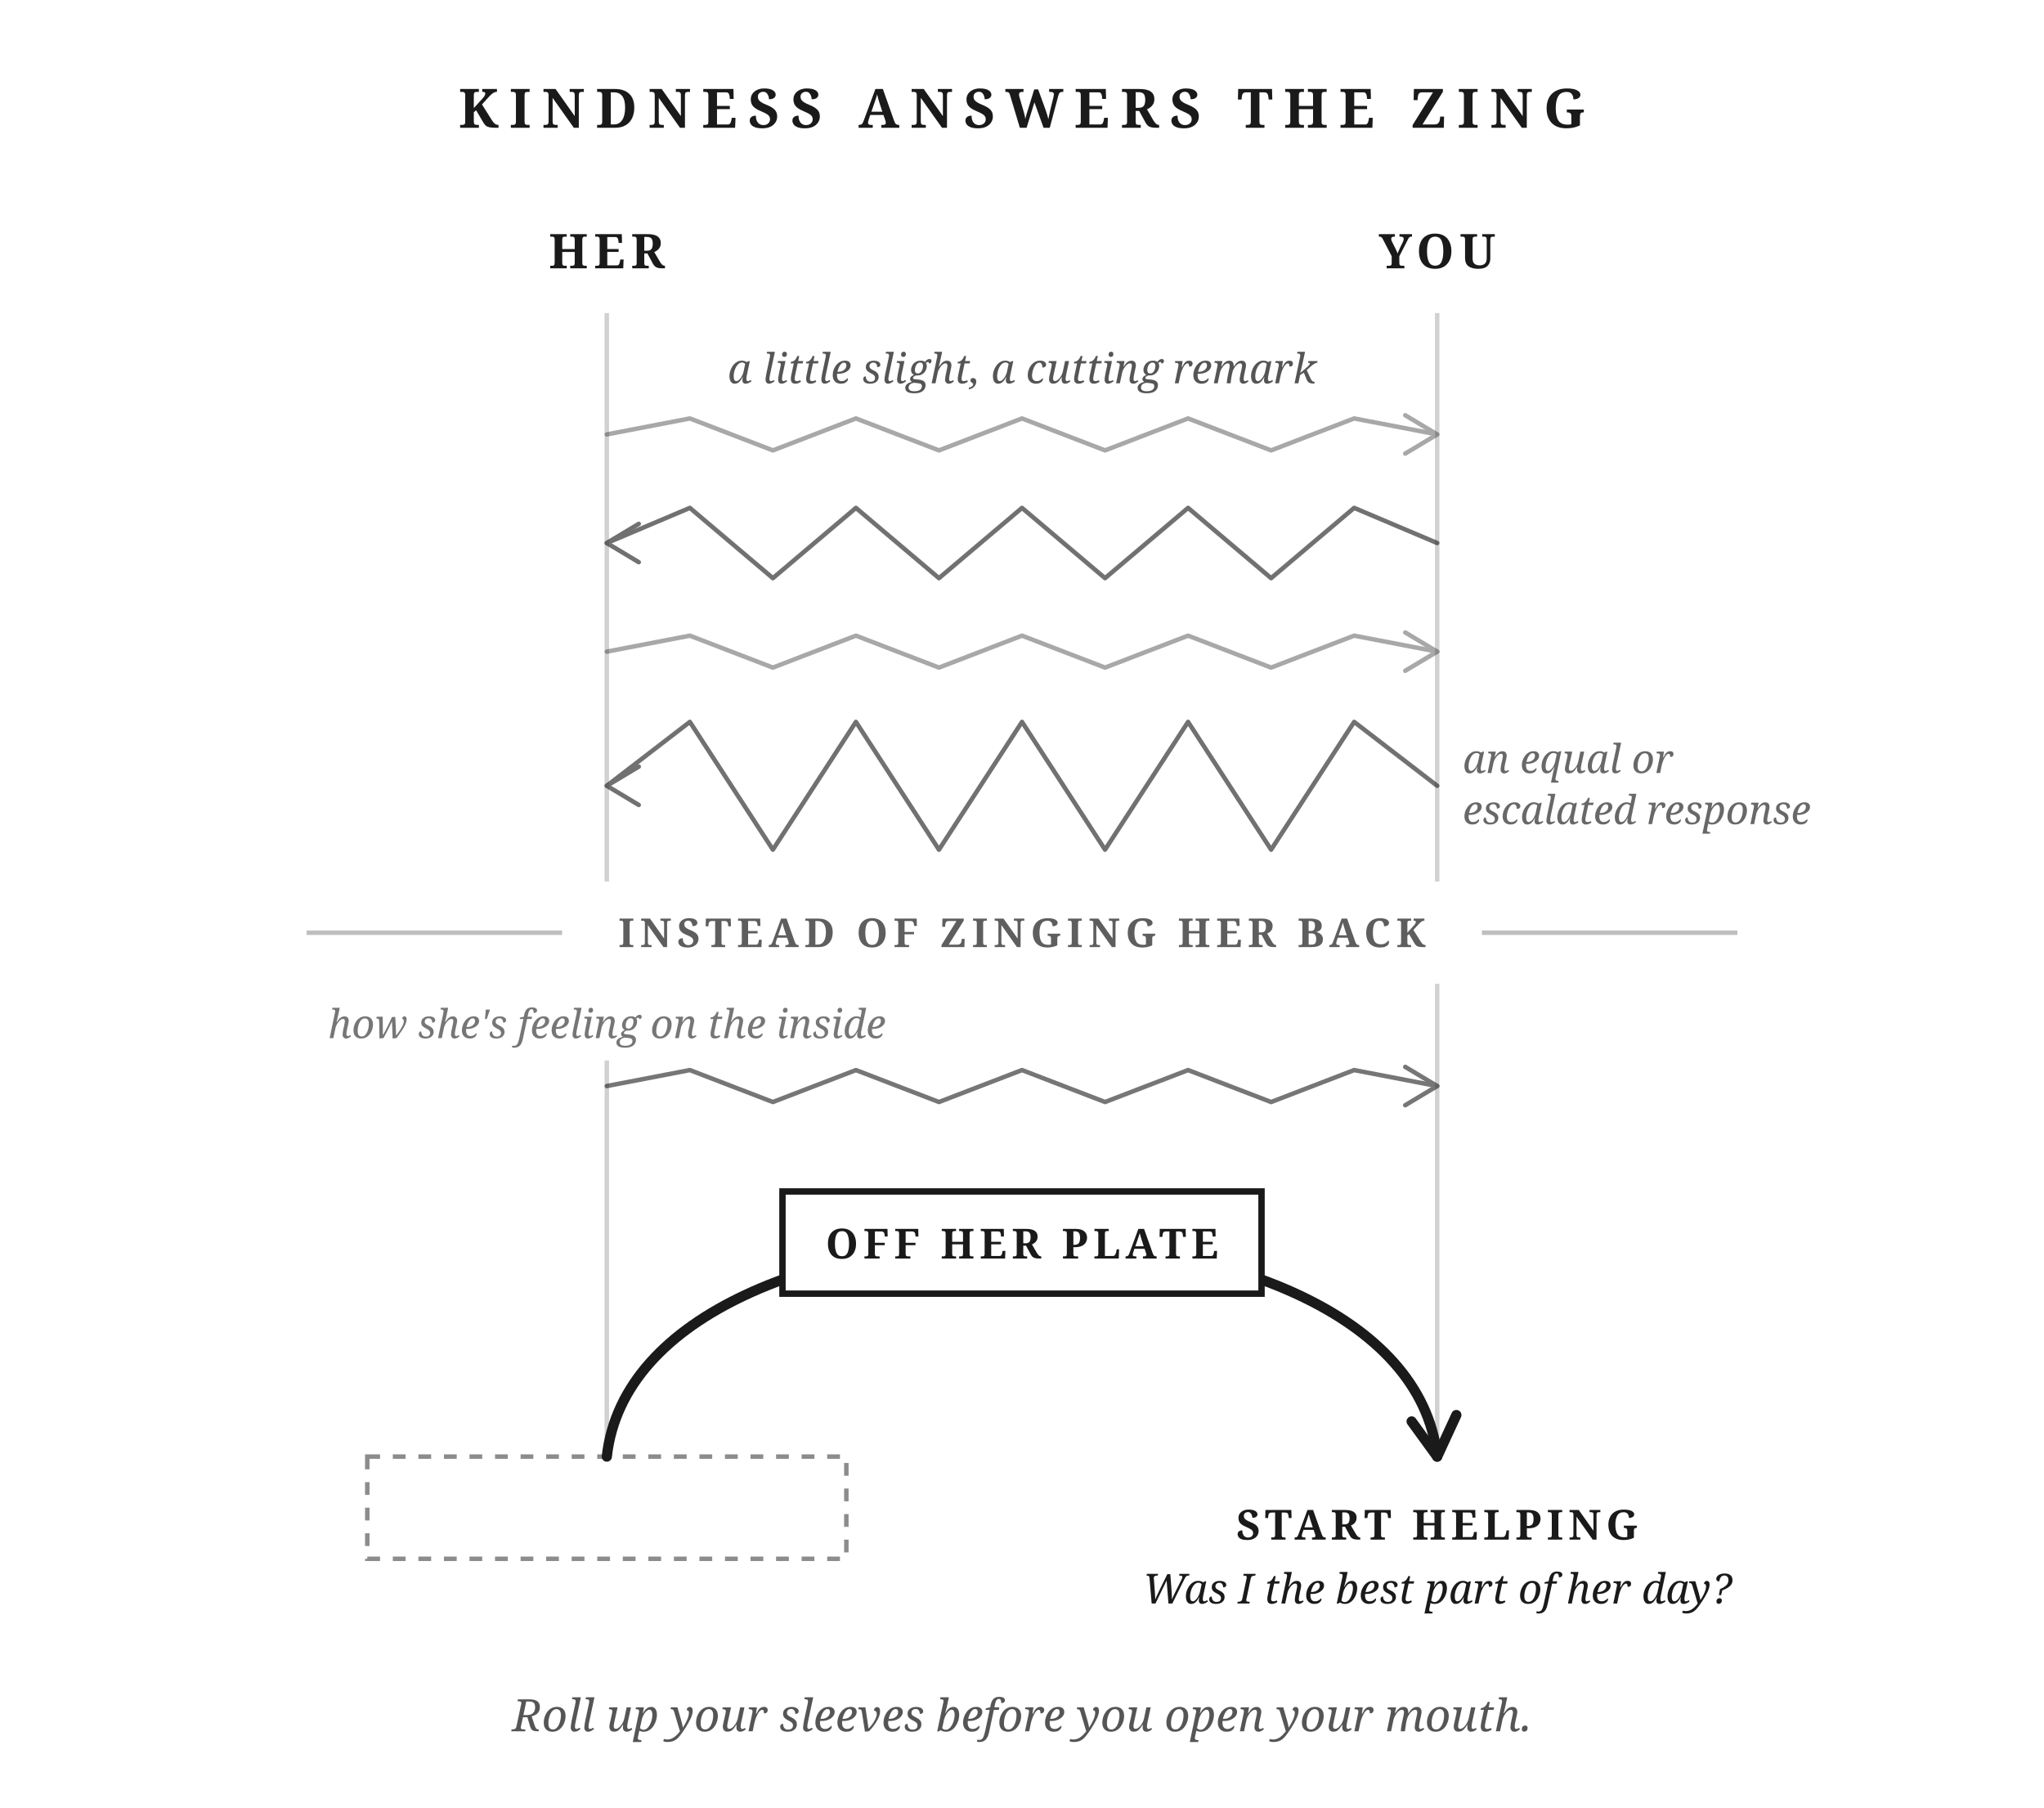
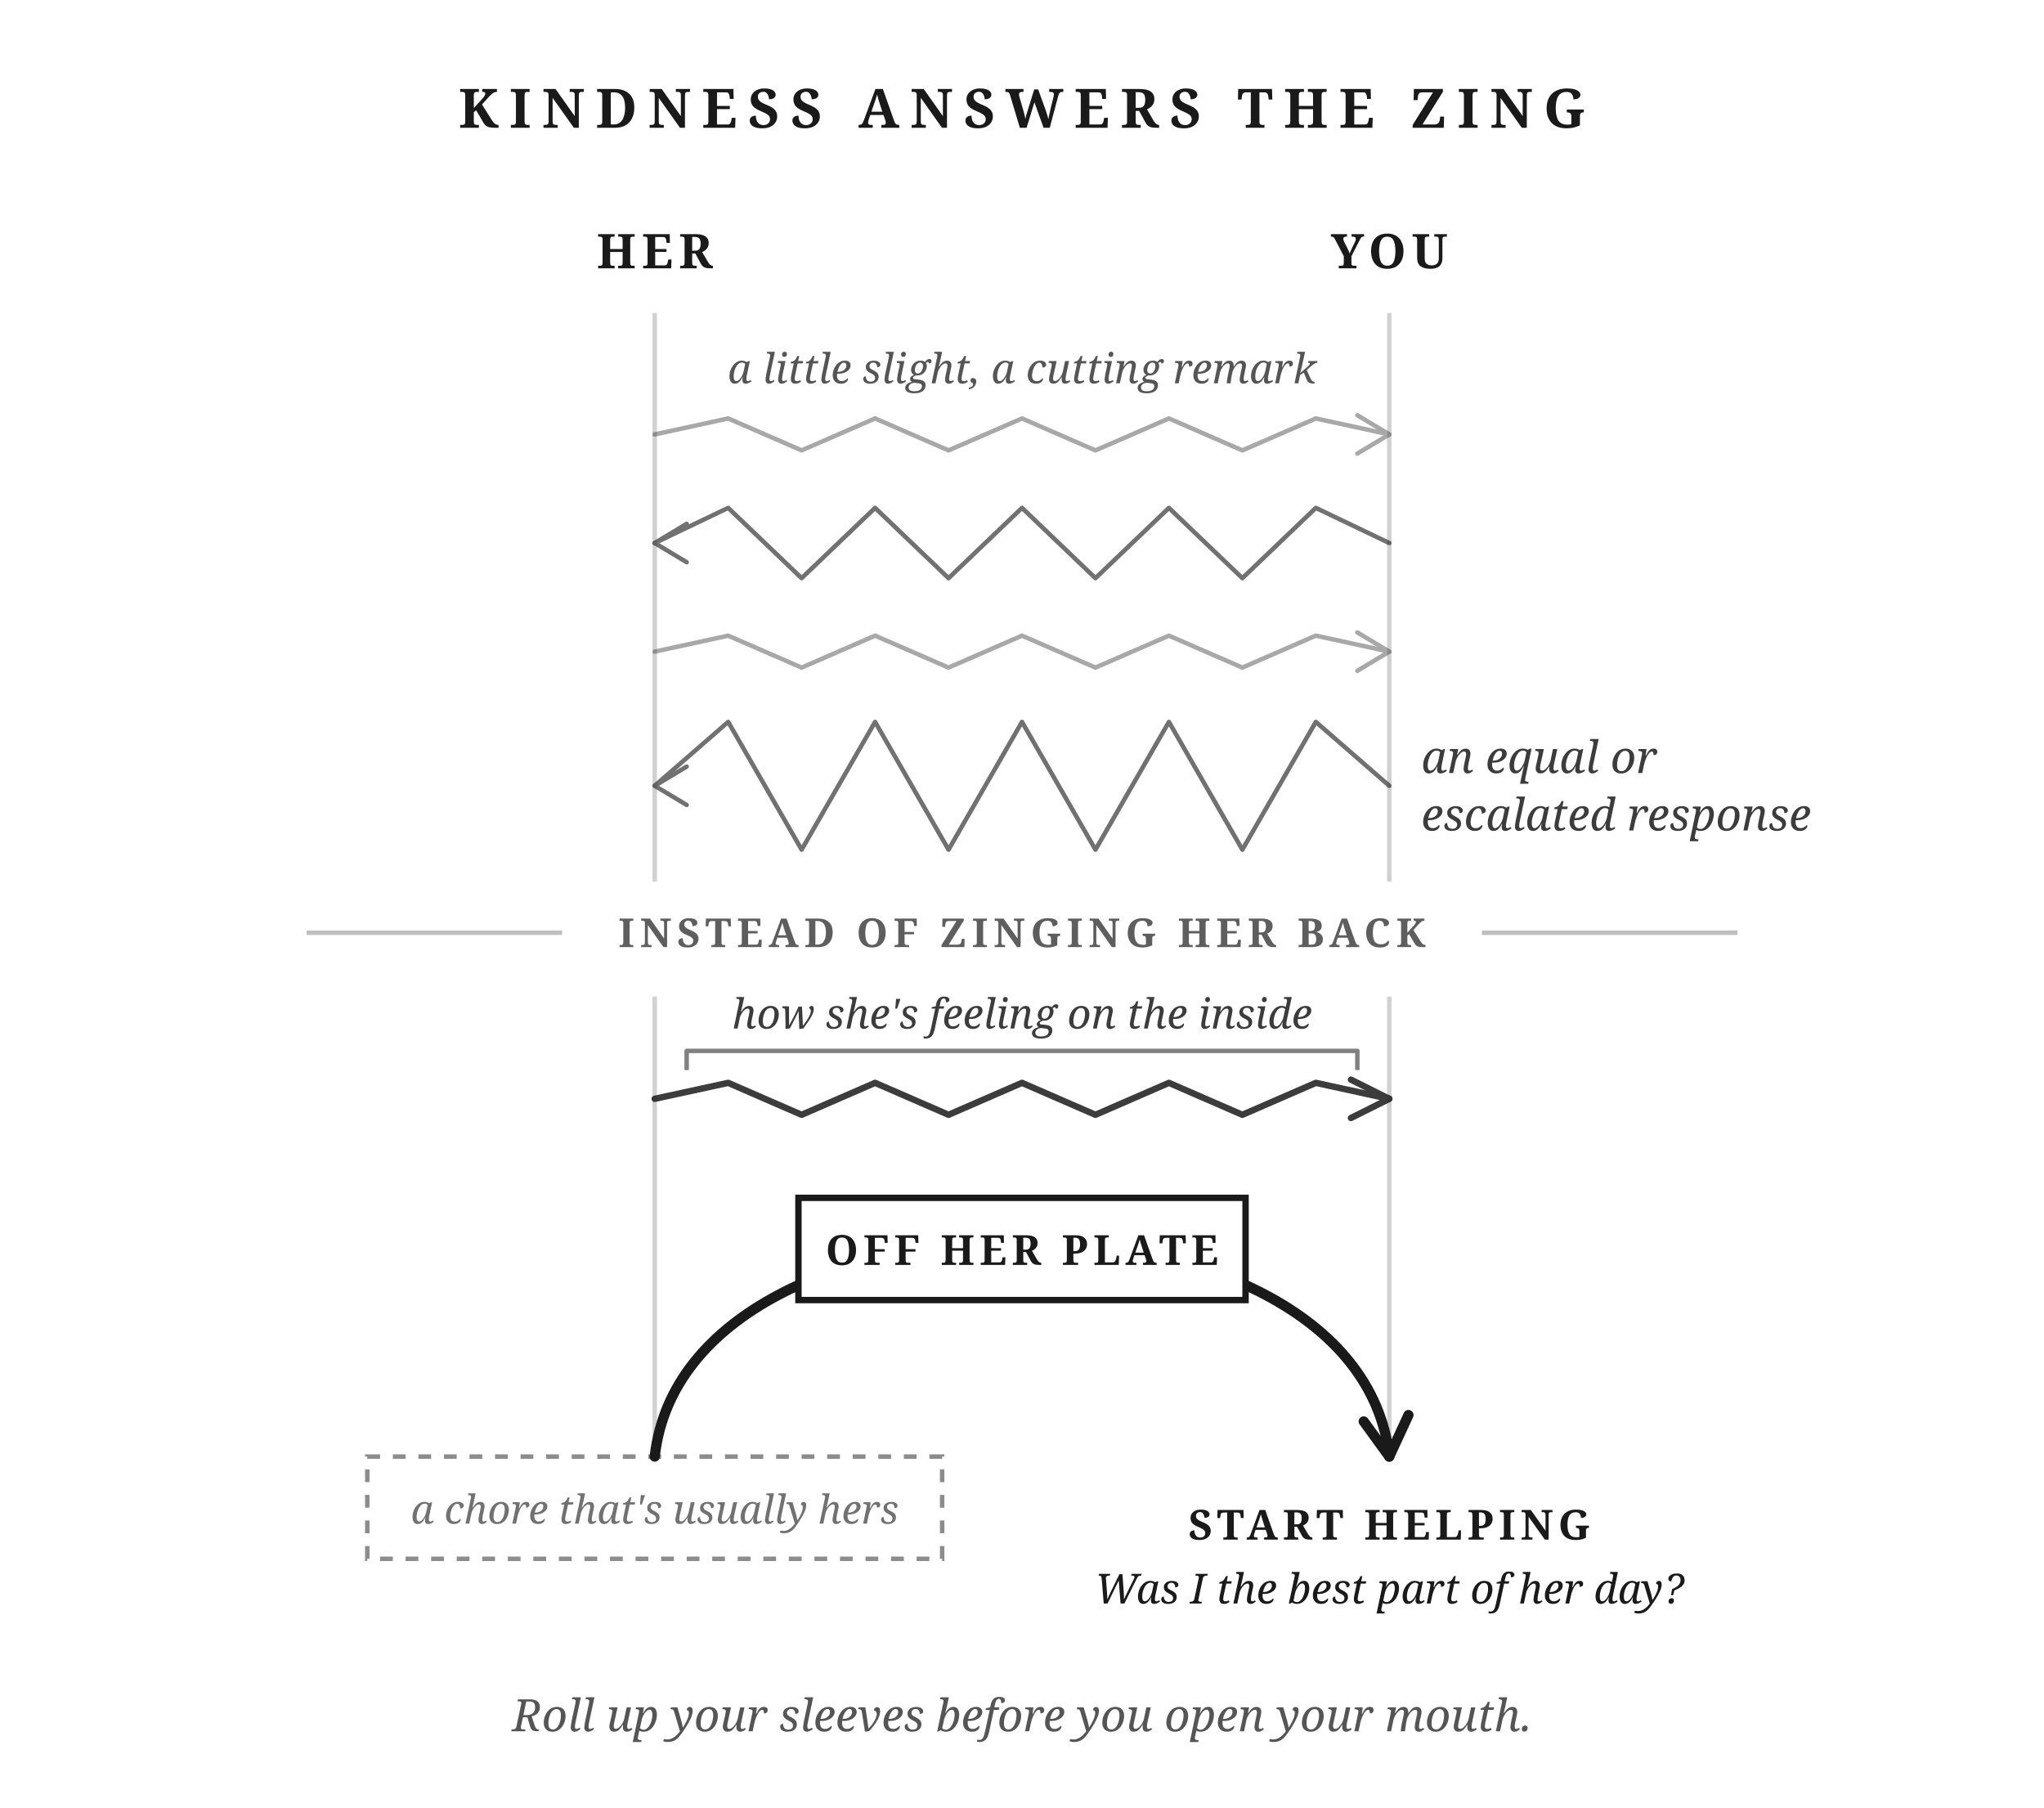
<svg xmlns="http://www.w3.org/2000/svg" viewBox="0 0 640 566" style="color:#1a1a1a" role="img" aria-label="Kindness answers the zing">
  <style>
    .ttl{font:600 17px Georgia,serif;letter-spacing:.20em;text-anchor:middle}
    .lbl{font:600 15px Georgia,serif;letter-spacing:.12em;text-anchor:middle}
    .lbls{font:600 13px Georgia,serif;letter-spacing:.12em;text-anchor:middle}
    .lblr{font:600 12.5px Georgia,serif;letter-spacing:.14em;text-anchor:middle;opacity:.7}
    .cap{font:italic 14px Georgia,serif;text-anchor:middle;opacity:.74}
    .caps{font:italic 13px Georgia,serif;text-anchor:middle;opacity:.74}
-     .capl{font:italic 12.5px Georgia,serif;text-anchor:start;opacity:.66}
-     .capf{font:italic 12.5px Georgia,serif;text-anchor:middle;opacity:.6}
+     .capl{font:italic 14px Georgia,serif;text-anchor:start;opacity:.85}
+     .capf{font:italic 13px Georgia,serif;text-anchor:middle;opacity:.85}
+     .capd{font:italic 12.5px Georgia,serif;text-anchor:middle;opacity:.62}
    .capq{font:italic 13px Georgia,serif;text-anchor:middle}
  </style>
  <rect x="0" y="0" width="640" height="566" fill="#ffffff" />
  <g fill="currentColor">
    <text class="ttl" x="320" y="40">KINDNESS ANSWERS THE ZING</text>
-     <text class="lbl" x="190" y="84">HER</text>
-     <text class="lbl" x="450" y="84">YOU</text>
+     <text class="lbl" x="205" y="84">HER</text>
+     <text class="lbl" x="435" y="84">YOU</text>
  </g>
  <g fill="none" stroke="currentColor" stroke-width="1.4" opacity=".2">
-     <path d="M190 98V276M190 332V454" />
-     <path d="M450 98V276M450 308V456" />
+     <path d="M205 98V276M205 312V456" />
+     <path d="M435 98V276M435 312V456" />
  </g>
  <g fill="currentColor">
    <text class="caps" x="320" y="120">a little slight, a cutting remark</text>
  </g>
  <g fill="none" stroke="currentColor" stroke-width="1.4" stroke-linejoin="round" stroke-linecap="round" opacity=".38">
-     <path d="M190 136l26 -5l26 10l26 -10l26 10l26 -10l26 10l26 -10l26 10l26 -10l26 5" />
-     <path d="M440 130l10 6l-10 6" />
-     <path d="M190 204l26 -5l26 10l26 -10l26 10l26 -10l26 10l26 -10l26 10l26 -10l26 5" />
-     <path d="M440 198l10 6l-10 6" />
+     <path d="M205 136l23 -5l23 10l23 -10l23 10l23 -10l23 10l23 -10l23 10l23 -10l23 5" />
+     <path d="M425 130l10 6l-10 6" />
+     <path d="M205 204l23 -5l23 10l23 -10l23 10l23 -10l23 10l23 -10l23 10l23 -10l23 5" />
+     <path d="M425 198l10 6l-10 6" />
  </g>
  <g fill="none" stroke="currentColor" stroke-width="1.4" stroke-linejoin="round" stroke-linecap="round" opacity=".62">
-     <path d="M450 170l-26 -11l-26 22l-26 -22l-26 22l-26 -22l-26 22l-26 -22l-26 22l-26 -22l-26 11" />
-     <path d="M200 164l-10 6l10 6" />
-     <path d="M450 246l-26 -20l-26 40l-26 -40l-26 40l-26 -40l-26 40l-26 -40l-26 40l-26 -40l-26 20" />
-     <path d="M200 240l-10 6l10 6" />
+     <path d="M435 170l-23 -11l-23 22l-23 -22l-23 22l-23 -22l-23 22l-23 -22l-23 22l-23 -22l-23 11" />
+     <path d="M215 164l-10 6l10 6" />
+     <path d="M435 246l-23 -20l-23 40l-23 -40l-23 40l-23 -40l-23 40l-23 -40l-23 40l-23 -40l-23 20" />
+     <path d="M215 240l-10 6l10 6" />
  </g>
  <g fill="currentColor">
-     <text class="capl" x="458" y="242">an equal or</text>
-     <text class="capl" x="458" y="258">escalated response</text>
+     <text class="capl" x="445" y="242">an equal or</text>
+     <text class="capl" x="445" y="260">escalated response</text>
  </g>
  <g fill="none" stroke="currentColor" stroke-width="1.4" opacity=".28">
    <path d="M96 292H176M464 292H544" />
  </g>
  <g fill="currentColor">
    <text class="lblr" x="320" y="296.5">INSTEAD OF ZINGING HER BACK</text>
  </g>
  <g fill="currentColor">
-     <text class="capf" x="190" y="325">how she's feeling on the inside</text>
+     <text class="capf" x="320" y="322">how she's feeling on the inside</text>
  </g>
-   <g fill="none" stroke="currentColor" stroke-width="1.4" stroke-linejoin="round" stroke-linecap="round" opacity=".6">
-     <path d="M190 340l26 -5l26 10l26 -10l26 10l26 -10l26 10l26 -10l26 10l26 -10l26 5" />
-     <path d="M440 334l10 6l-10 6" />
+   <g fill="none" stroke="currentColor" stroke-width="1.4" stroke-linejoin="round" opacity=".55">
+     <path d="M215 335V329H425V335" />
+   </g>
+   <g fill="none" stroke="currentColor" stroke-width="2" stroke-linejoin="round" stroke-linecap="round" opacity=".85">
+     <path d="M205 344l23 -5l23 10l23 -10l23 10l23 -10l23 10l23 -10l23 10l23 -10l23 5" />
+     <path d="M423 338l12 6l-12 6" />
  </g>
  <g fill="none" stroke="currentColor" stroke-width="1.4" stroke-dasharray="4 4" opacity=".5">
-     <rect x="115" y="456" width="150" height="32" />
+     <rect x="115" y="456" width="180" height="32" />
+   </g>
+   <g fill="currentColor">
+     <text class="capd" x="205" y="477">a chore that's usually hers</text>
  </g>
  <g fill="none" stroke="currentColor" stroke-width="3.2" stroke-linejoin="round" stroke-linecap="round">
-     <path d="M190 456C200 366 440 366 450 456" />
-     <path d="M450 456l6 -13M450 456l-8 -11" />
+     <path d="M205 456C215 366 425 366 435 456" />
+     <path d="M435 456l6 -13M435 456l-8 -11" />
  </g>
  <g fill="#ffffff" stroke="currentColor" stroke-width="2">
-     <rect x="245" y="373" width="150" height="32" />
+     <rect x="250" y="375" width="140" height="32" />
  </g>
  <g fill="currentColor">
-     <text class="lbls" x="320" y="394">OFF HER PLATE</text>
-     <text class="lbls" x="450" y="482">START HELPING</text>
-     <text class="capq" x="450" y="502">Was I the best part of her day?</text>
+     <text class="lbls" x="320" y="396">OFF HER PLATE</text>
+     <text class="lbls" x="435" y="482">START HELPING</text>
+     <text class="capq" x="435" y="502">Was I the best part of her day?</text>
    <text class="cap" x="320" y="542">Roll up your sleeves before you open your mouth.</text>
  </g>
</svg>
